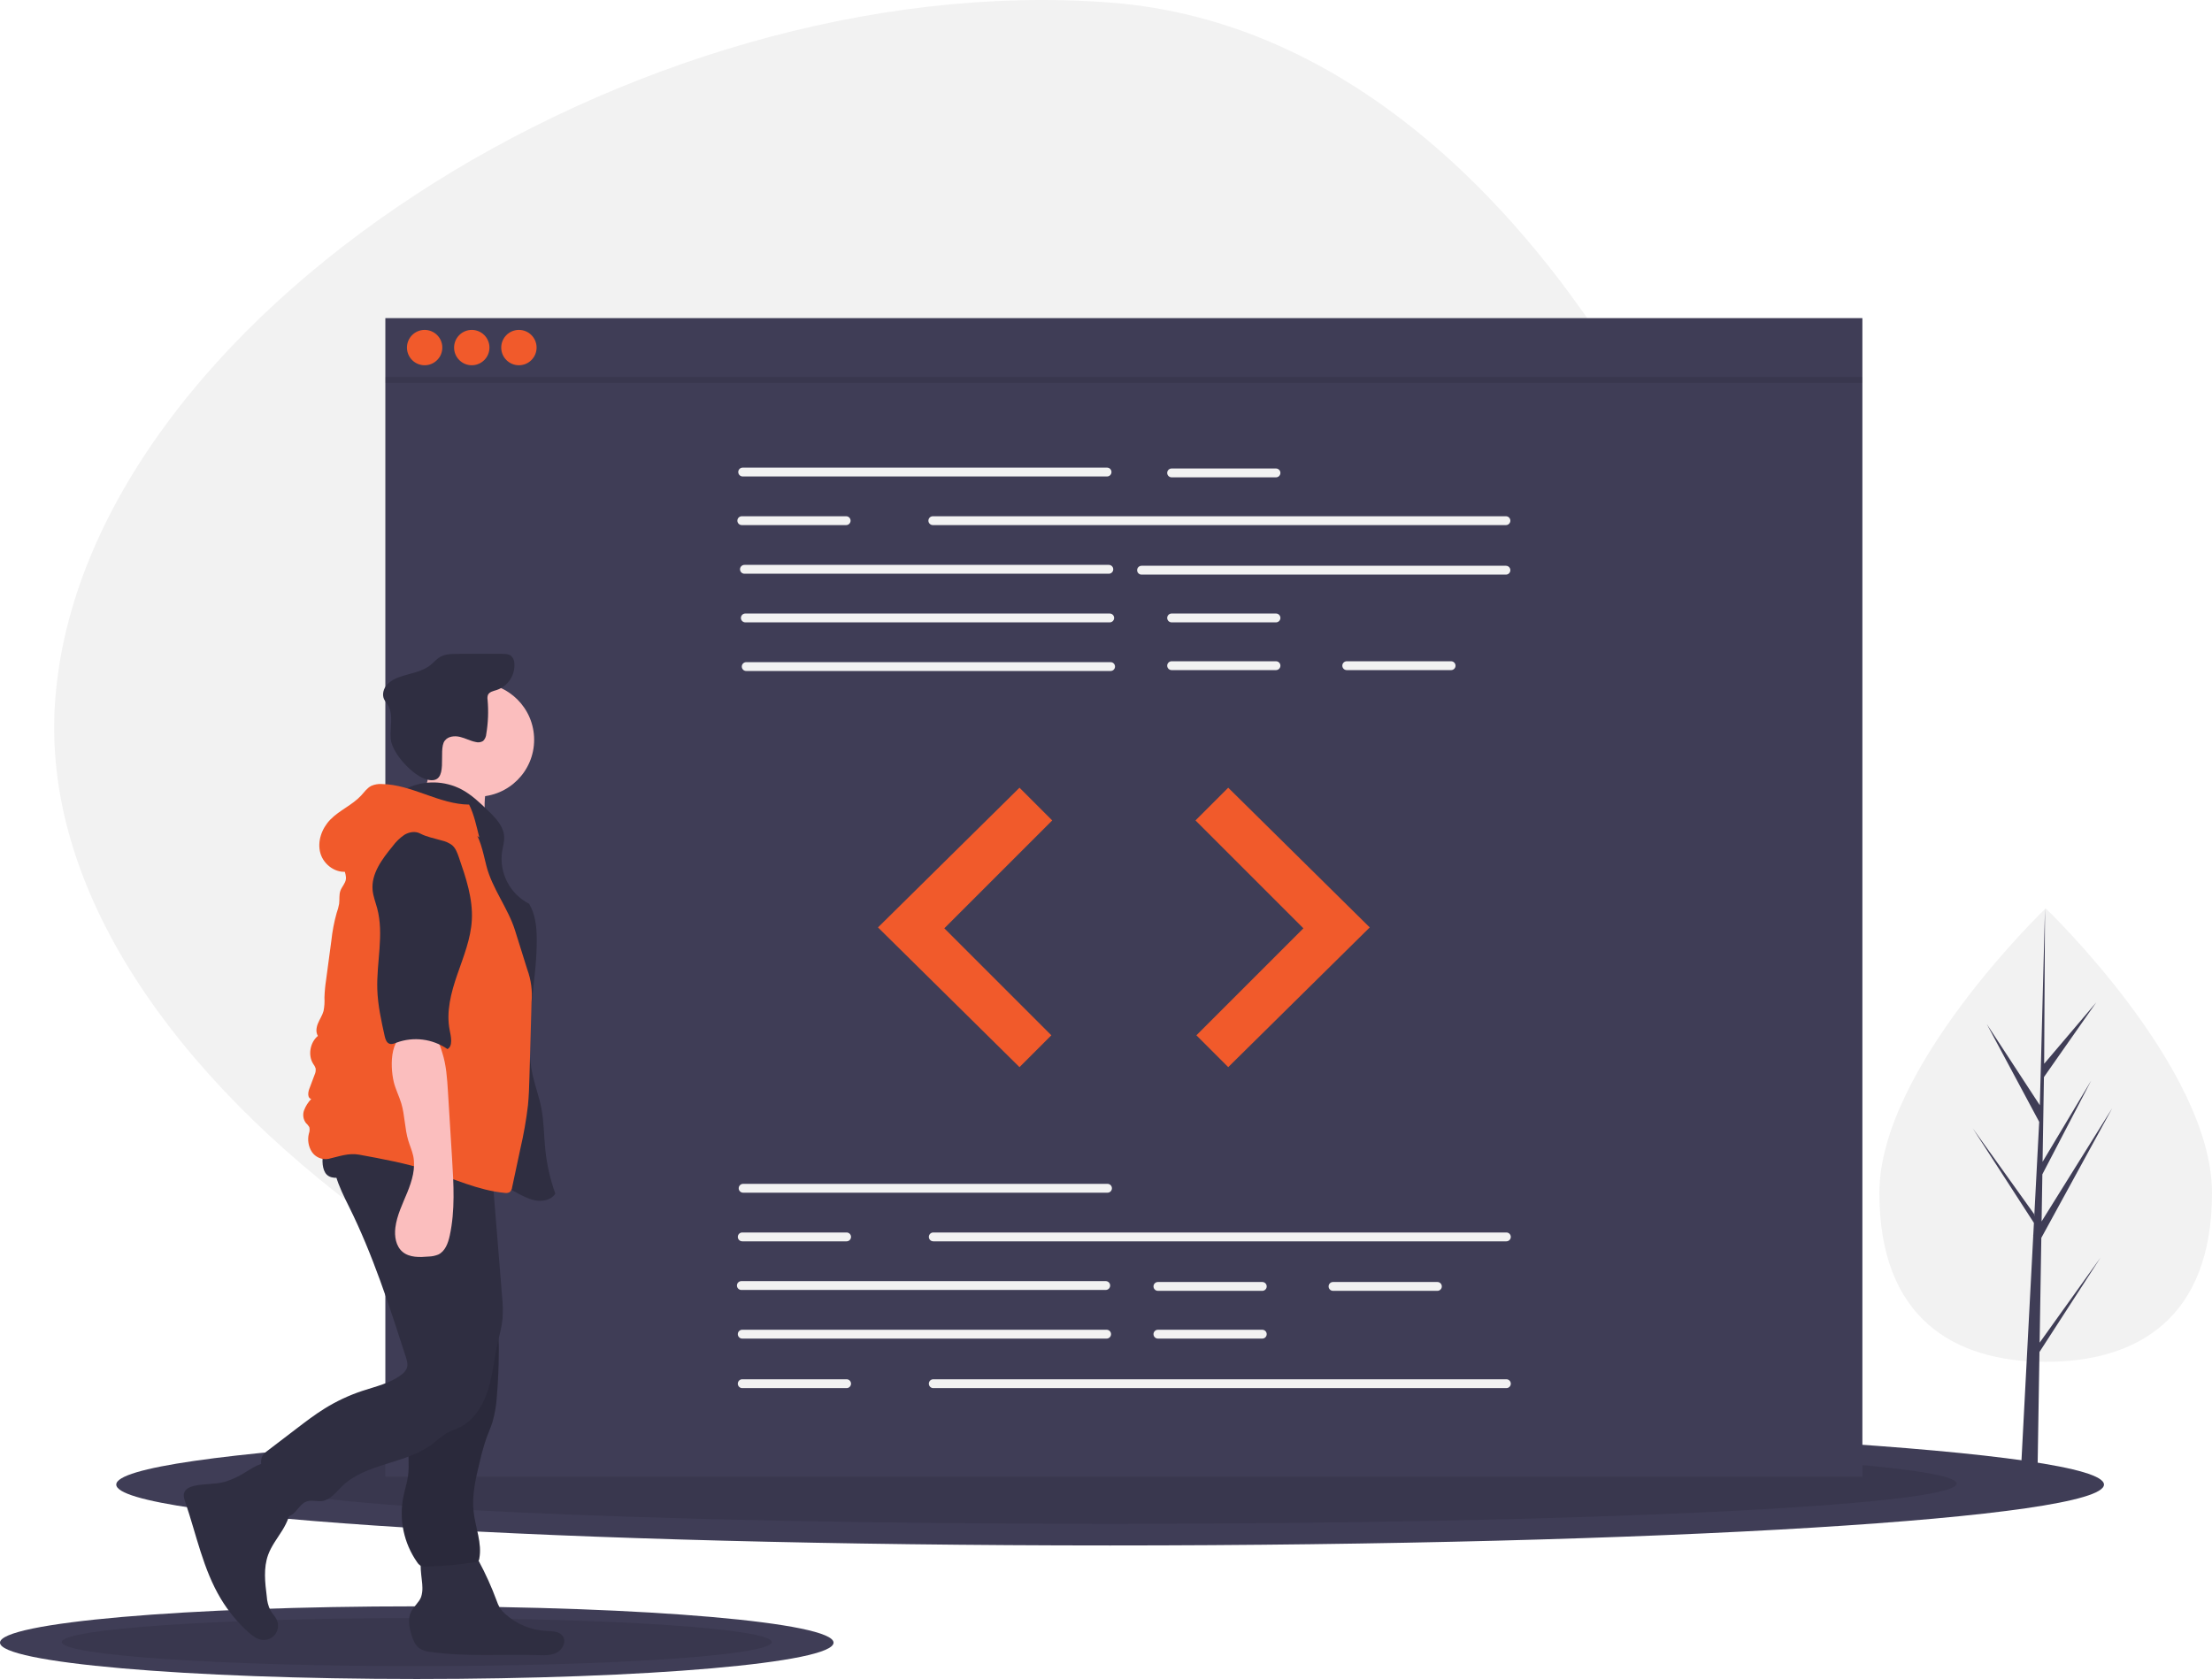
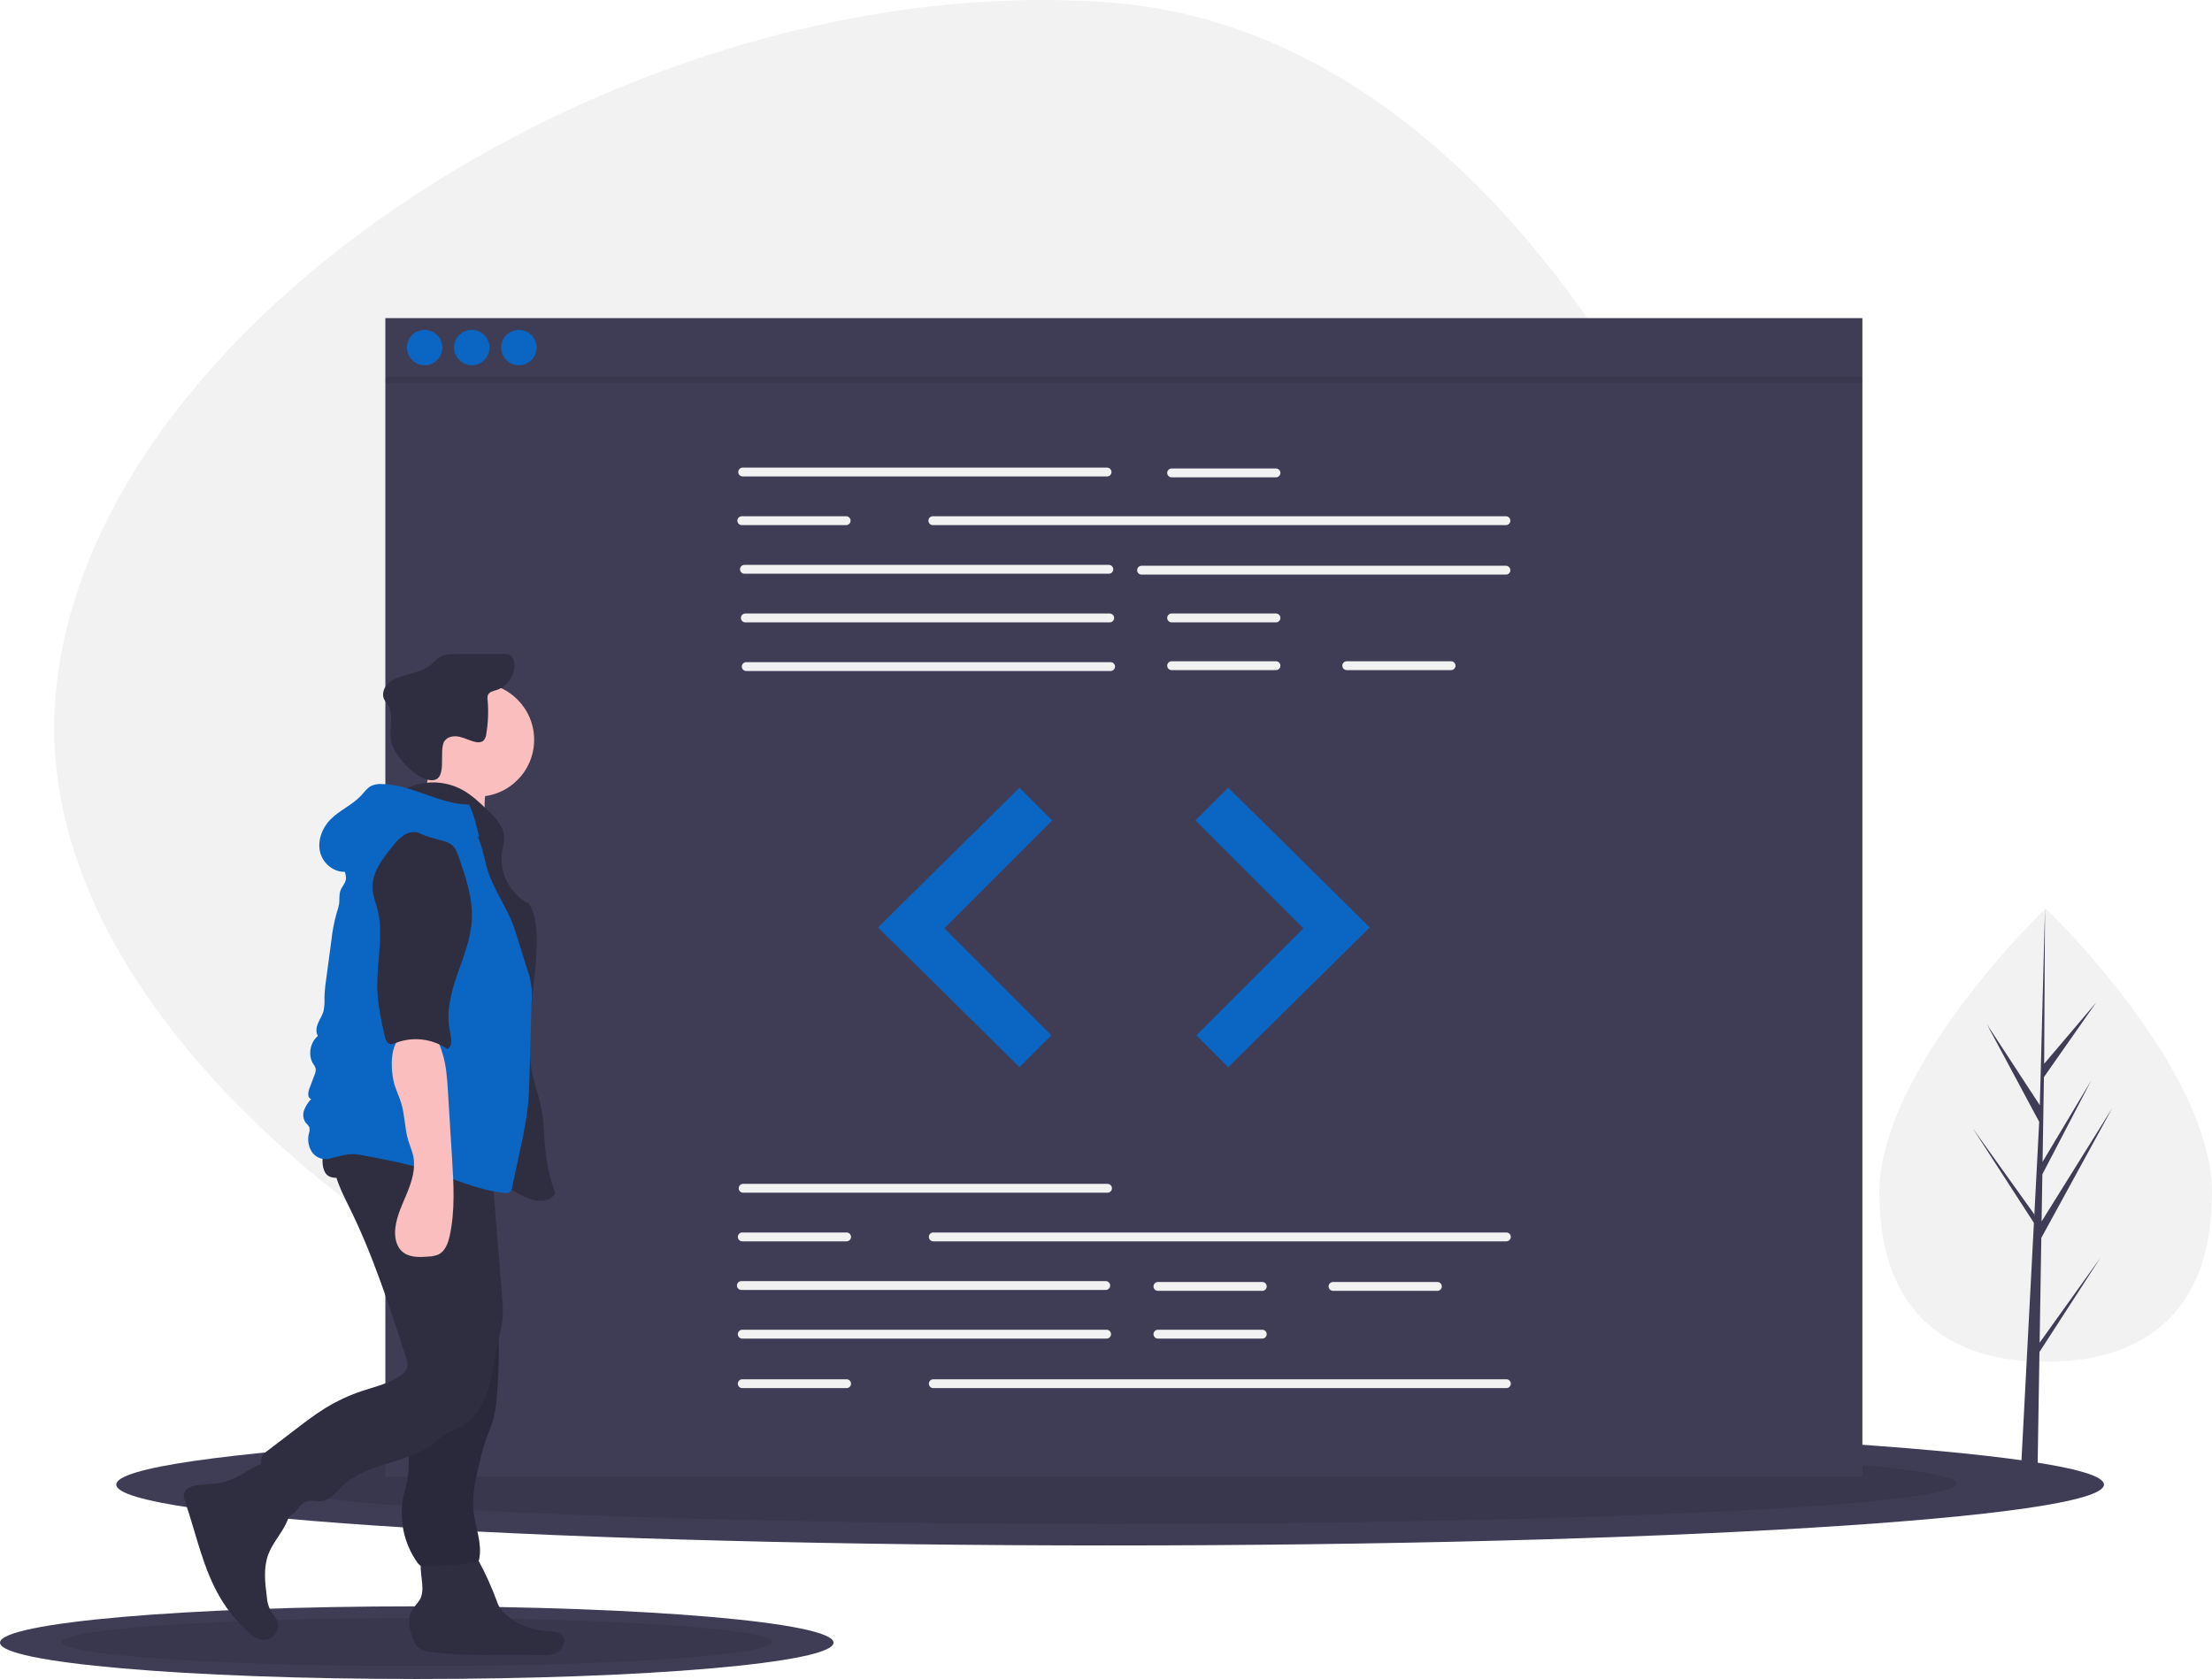
<svg xmlns="http://www.w3.org/2000/svg" id="a594ac37-6d44-4297-8862-1cbd9c01c0b7" data-name="Layer 1" width="1126.194" height="855" viewBox="0 0 1126.194 855">
  <path d="M581.768,778.438C339.369,759.991,50.297,572.172,65.014,378.781S359.7,5.358,602.099,23.805,984.031,403.667,969.314,597.058,824.166,796.885,581.768,778.438Z" transform="translate(-36.90323 -22.5)" fill="#f2f2f2" />
  <ellipse cx="565.194" cy="756" rx="506" ry="31" fill="#3f3d56" />
  <ellipse cx="565.194" cy="755.5" rx="431" ry="20.5" opacity="0.1" />
  <ellipse cx="212.194" cy="836.5" rx="212.194" ry="18.5" fill="#3f3d56" />
  <ellipse cx="212.194" cy="836.202" rx="180.742" ry="12.234" opacity="0.1" />
  <rect x="196.194" y="162" width="752" height="590" fill="#3f3d56" />
  <path d="M600.541,265.129H415.024a2.251,2.251,0,1,1,0-4.503H600.541a2.251,2.251,0,0,1,0,4.503Z" transform="translate(-36.90323 -22.5)" fill="#f2f2f2" />
  <path d="M803.62,289.895H511.835a2.251,2.251,0,0,1,0-4.503H803.62a2.251,2.251,0,1,1,0,4.503Z" transform="translate(-36.90323 -22.5)" fill="#f2f2f2" />
  <path d="M601.442,314.661H415.924a2.251,2.251,0,1,1,0-4.503H601.442a2.251,2.251,0,1,1,0,4.503Z" transform="translate(-36.90323 -22.5)" fill="#f2f2f2" />
  <path d="M803.62,315.111H618.102a2.251,2.251,0,0,1,0-4.503H803.62a2.251,2.251,0,1,1,0,4.503Z" transform="translate(-36.90323 -22.5)" fill="#f2f2f2" />
  <path d="M601.892,339.426H416.374a2.251,2.251,0,0,1,0-4.503H601.892a2.251,2.251,0,1,1,0,4.503Z" transform="translate(-36.90323 -22.5)" fill="#f2f2f2" />
  <path d="M602.342,364.192H416.825a2.251,2.251,0,0,1,0-4.503H602.342a2.251,2.251,0,1,1,0,4.503Z" transform="translate(-36.90323 -22.5)" fill="#f2f2f2" />
  <path d="M686.546,265.579H633.412a2.251,2.251,0,0,1,0-4.503h53.134a2.251,2.251,0,1,1,0,4.503Z" transform="translate(-36.90323 -22.5)" fill="#f2f2f2" />
  <path d="M686.546,339.426H633.412a2.251,2.251,0,0,1,0-4.503h53.134a2.251,2.251,0,1,1,0,4.503Z" transform="translate(-36.90323 -22.5)" fill="#f2f2f2" />
  <path d="M686.546,363.742H633.412a2.251,2.251,0,1,1,0-4.503h53.134a2.251,2.251,0,1,1,0,4.503Z" transform="translate(-36.90323 -22.5)" fill="#f2f2f2" />
  <path d="M775.702,363.742H722.569a2.251,2.251,0,0,1,0-4.503h53.134a2.251,2.251,0,1,1,0,4.503Z" transform="translate(-36.90323 -22.5)" fill="#f2f2f2" />
  <path d="M467.707,289.895H414.573a2.251,2.251,0,0,1,0-4.503h53.134a2.251,2.251,0,0,1,0,4.503Z" transform="translate(-36.90323 -22.5)" fill="#f2f2f2" />
  <path d="M600.766,629.861H415.249a2.251,2.251,0,0,1,0-4.503H600.766a2.251,2.251,0,0,1,0,4.503Z" transform="translate(-36.90323 -22.5)" fill="#f2f2f2" />
  <path d="M599.866,679.392H414.348a2.251,2.251,0,1,1,0-4.503H599.866a2.251,2.251,0,0,1,0,4.503Z" transform="translate(-36.90323 -22.5)" fill="#f2f2f2" />
  <path d="M600.316,704.158H414.798a2.251,2.251,0,1,1,0-4.503H600.316a2.251,2.251,0,1,1,0,4.503Z" transform="translate(-36.90323 -22.5)" fill="#f2f2f2" />
  <path d="M679.566,679.842H626.433a2.251,2.251,0,0,1,0-4.503h53.134a2.251,2.251,0,0,1,0,4.503Z" transform="translate(-36.90323 -22.5)" fill="#f2f2f2" />
  <path d="M679.566,704.158H626.433a2.251,2.251,0,0,1,0-4.503h53.134a2.251,2.251,0,1,1,0,4.503Z" transform="translate(-36.90323 -22.5)" fill="#f2f2f2" />
  <path d="M768.723,679.842H715.589a2.251,2.251,0,1,1,0-4.503h53.134a2.251,2.251,0,0,1,0,4.503Z" transform="translate(-36.90323 -22.5)" fill="#f2f2f2" />
  <path d="M803.845,654.626H512.06a2.251,2.251,0,0,1,0-4.503H803.845a2.251,2.251,0,0,1,0,4.503Z" transform="translate(-36.90323 -22.5)" fill="#f2f2f2" />
  <path d="M467.932,654.626H414.798a2.251,2.251,0,0,1,0-4.503H467.932a2.251,2.251,0,0,1,0,4.503Z" transform="translate(-36.90323 -22.5)" fill="#f2f2f2" />
  <path d="M803.845,729.374H512.06a2.251,2.251,0,1,1,0-4.503H803.845a2.251,2.251,0,0,1,0,4.503Z" transform="translate(-36.90323 -22.5)" fill="#f2f2f2" />
  <path d="M467.932,729.374H414.798a2.251,2.251,0,1,1,0-4.503H467.932a2.251,2.251,0,1,1,0,4.503Z" transform="translate(-36.90323 -22.5)" fill="#f2f2f2" />
-   <polygon points="519.06 401.13 447.014 472.275 519.06 543.42 535.27 527.21 480.786 472.725 535.72 417.79 519.06 401.13" fill="#F15A2B" />
-   <polygon points="625.327 401.13 697.373 472.275 625.327 543.42 609.117 527.21 663.602 472.725 608.667 417.79 625.327 401.13" fill="#F15A2B" />
-   <circle cx="216.194" cy="177" r="9" fill="#F15A2B" />
-   <circle cx="240.194" cy="177" r="9" fill="#F15A2B" />
-   <circle cx="264.194" cy="177" r="9" fill="#F15A2B" />
+   <polygon points="519.06 401.13 447.014 472.275 519.06 543.42 535.27 527.21 480.786 472.725 535.72 417.79 519.06 401.13" fill="#0A66C2" />
+   <polygon points="625.327 401.13 697.373 472.275 625.327 543.42 609.117 527.21 663.602 472.725 608.667 417.79 625.327 401.13" fill="#0A66C2" />
+   <circle cx="216.194" cy="177" r="9" fill="#0A66C2" />
+   <circle cx="240.194" cy="177" r="9" fill="#0A66C2" />
+   <circle cx="264.194" cy="177" r="9" fill="#0A66C2" />
  <rect x="196.194" y="192" width="752" height="3" opacity="0.1" />
  <path d="M1163.097,629.954c0,63.771-37.911,86.038-84.676,86.038s-84.676-22.266-84.676-86.038,84.676-144.898,84.676-144.898S1163.097,566.182,1163.097,629.954Z" transform="translate(-36.90323 -22.5)" fill="#f2f2f2" />
  <polygon points="1038.433 683.736 1039.3 630.365 1075.391 564.338 1039.436 621.993 1039.826 597.995 1064.699 550.226 1039.929 591.645 1039.929 591.645 1040.63 548.484 1067.265 510.453 1040.74 541.697 1041.178 462.556 1038.425 567.325 1038.651 563.003 1011.571 521.552 1038.217 571.3 1035.694 619.503 1035.619 618.223 1004.4 574.602 1035.524 622.743 1035.209 628.771 1035.152 628.862 1035.178 629.357 1028.776 751.653 1037.329 751.653 1038.355 688.485 1069.404 640.461 1038.433 683.736" fill="#3f3d56" />
  <path d="M159.525,773.591a43.126,43.126,0,0,1-8.178,3.503c-5.079,1.387-10.507.878-15.637,2.063-2.1.485-4.386,1.499-5.054,3.549-.49,1.503.043,3.127.553,4.623,5.669,16.62,9.085,34.266,18.125,49.321a74.641,74.641,0,0,0,13.993,16.988c2.055,1.852,4.384,3.664,7.135,3.955a7.248,7.248,0,0,0,7.371-10.182c-.811-1.801-2.317-3.196-3.289-4.916a18.757,18.757,0,0,1-1.819-6.991c-.893-7.108-1.754-14.538.709-21.265,1.652-4.512,4.682-8.359,7.206-12.447s4.622-8.772,4.06-13.544c-.383-3.257-1.972-6.237-3.65-9.054-1.681-2.823-5.005-10.408-8.383-11.35C169.16,766.864,162.583,772.024,159.525,773.591Z" transform="translate(-36.90323 -22.5)" fill="#2f2e41" />
  <path d="M251.96,831a14.019,14.019,0,0,1-.663,4.745c-1.058,2.793-3.681,4.706-5.036,7.367-1.885,3.701-1.031,8.174.218,12.135.783,2.483,1.81,5.067,3.912,6.603a12.893,12.893,0,0,0,5.954,1.907c18.036,2.496,36.358,1.064,54.559,1.587,3.317.095,6.829.211,9.725-1.41s4.686-5.697,2.717-8.368c-1.769-2.399-5.265-2.376-8.242-2.518a33.912,33.912,0,0,1-20.913-8.615,15.112,15.112,0,0,1-2.933-3.377,20.753,20.753,0,0,1-1.534-3.518,156.799,156.799,0,0,0-9.084-20.119c-.979-1.815-2.087-3.705-3.906-4.676a10.323,10.323,0,0,0-4.239-.926c-4.536-.294-16.283-1.838-19.791,1.69C249.461,816.768,252.032,826.86,251.96,831Z" transform="translate(-36.90323 -22.5)" fill="#2f2e41" />
  <circle cx="242.971" cy="376.72" r="28.975" fill="#fbbebe" />
  <path d="M253.709,423.146c-1.723,4.614-4.647,8.947-8.9,11.43l40.075,8.175a42.453,42.453,0,0,1-.562-17.869,10.3,10.3,0,0,0,.24-4.409c-.754-2.907-4.026-4.307-6.955-4.974-7.314-1.667-13.782-2.561-20.579-5.792C254.95,413.263,255.241,419.045,253.709,423.146Z" transform="translate(-36.90323 -22.5)" fill="#fbbebe" />
  <path d="M244.474,423.727a31.338,31.338,0,0,1,27.313.714c5.138,2.707,9.392,6.794,13.572,10.826,3.853,3.717,7.962,7.972,8.236,13.319.132,2.59-.676,5.123-1.084,7.684a25.766,25.766,0,0,0,13.78,26.469c3.184,5.303,3.841,11.729,3.889,17.914.185,23.436-7.209,47.161-1.93,69.995,1.239,5.361,3.162,10.554,4.232,15.951,1.387,6.991,1.318,14.18,2.044,21.27a95.266,95.266,0,0,0,5.113,22.495c-1.744,2.774-5.374,3.837-8.642,3.613s-6.325-1.643-9.242-3.136c-14.123-7.227-27.059-16.757-41.687-22.9-9.678-4.064-19.987-6.595-29.376-11.288s-18.12-12.142-20.99-22.238c-1.241-4.365-1.318-8.965-1.385-13.503-.285-19.114-.55-38.436,3.61-57.094,3.669-16.454,10.741-32.194,12.284-48.981.502-5.464.513-11.314,3.566-15.873C232.091,432.52,241.409,430.851,244.474,423.727Z" transform="translate(-36.90323 -22.5)" fill="#2f2e41" />
  <path d="M263.395,399.629c1.707-2.227,5-2.531,7.728-1.872s5.243,2.064,7.997,2.599a4.675,4.675,0,0,0,3.743-.526,5.444,5.444,0,0,0,1.615-3.57,68.163,68.163,0,0,0,.671-17.38,5.147,5.147,0,0,1,.159-2.437c.682-1.643,2.763-2.035,4.462-2.562a13.316,13.316,0,0,0,9.013-13.633,5.421,5.421,0,0,0-1.657-3.741c-1.175-.958-2.82-1.016-4.336-1.029q-11.683-.094-23.367.006c-2.883.025-5.91.096-8.409,1.533-1.848,1.063-3.222,2.773-4.88,4.112-4.326,3.491-10.178,4.201-15.441,5.991a15.308,15.308,0,0,0-6.768,4.036c-1.75,2-2.592,4.973-1.493,7.393a26.252,26.252,0,0,0,1.887,2.904c3.105,4.964,1.038,11.403,1.501,17.24.579,7.288,11.365,19.112,18.679,20.836C266.308,422.311,259.486,404.414,263.395,399.629Z" transform="translate(-36.90323 -22.5)" fill="#2f2e41" />
  <path d="M247.037,719.183c.745,5.322,1.701,10.662,1.445,16.029-.357,7.494-3.059,14.714-3.559,22.199-.373,5.591.49,11.242-.287,16.791-.497,3.553-1.656,6.978-2.373,10.494a43.395,43.395,0,0,0,6.973,33.265,5.448,5.448,0,0,0,2.023,1.961,5.714,5.714,0,0,0,2.508.332,179.947,179.947,0,0,0,25.17-2.287,2.414,2.414,0,0,0,1.616-.713,2.266,2.266,0,0,0,.351-.954c1.544-7.936-1.977-15.893-2.872-23.928-.956-8.58,1.103-17.177,3.146-25.565a113.548,113.548,0,0,1,3.467-12.228c.988-2.697,2.181-5.321,3.037-8.063a61.46,61.46,0,0,0,2.202-13.203q.892-10.575.945-21.199a88.958,88.958,0,0,0-1.665-20.01c-1.878-8.338-5.724-16.081-9.536-23.73a15.029,15.029,0,0,0-5.618,2.67,125.38,125.38,0,0,1-15.35,8.481c-3.567,1.657-10.522,2.833-12.786,6.286-2.232,3.405-.792,10.351-.621,14.106Q245.694,709.584,247.037,719.183Z" transform="translate(-36.90323 -22.5)" fill="#2f2e41" />
  <path d="M247.037,719.183c.745,5.322,1.701,10.662,1.445,16.029-.357,7.494-3.059,14.714-3.559,22.199-.373,5.591.49,11.242-.287,16.791-.497,3.553-1.656,6.978-2.373,10.494a43.395,43.395,0,0,0,6.973,33.265,5.448,5.448,0,0,0,2.023,1.961,5.714,5.714,0,0,0,2.508.332,179.947,179.947,0,0,0,25.17-2.287,2.414,2.414,0,0,0,1.616-.713,2.266,2.266,0,0,0,.351-.954c1.544-7.936-1.977-15.893-2.872-23.928-.956-8.58,1.103-17.177,3.146-25.565a113.548,113.548,0,0,1,3.467-12.228c.988-2.697,2.181-5.321,3.037-8.063a61.46,61.46,0,0,0,2.202-13.203q.892-10.575.945-21.199a88.958,88.958,0,0,0-1.665-20.01c-1.878-8.338-5.724-16.081-9.536-23.73a15.029,15.029,0,0,0-5.618,2.67,125.38,125.38,0,0,1-15.35,8.481c-3.567,1.657-10.522,2.833-12.786,6.286-2.232,3.405-.792,10.351-.621,14.106Q245.694,709.584,247.037,719.183Z" transform="translate(-36.90323 -22.5)" opacity="0.1" />
  <path d="M207.864,605.518c-3.848,10.359,1.808,21.554,6.722,31.452,12.106,24.386,20.513,50.407,28.874,76.317.626,1.941,1.252,4.058.554,5.974a7.825,7.825,0,0,1-2.822,3.347c-5.765,4.379-13.107,5.939-19.975,8.23a90.184,90.184,0,0,0-18.943,8.88c-4.977,3.084-9.639,6.644-14.292,10.197l-14.812,11.312a9.903,9.903,0,0,0-2.476,2.397c-1.429,2.241-.843,5.167-.132,7.728a131.432,131.432,0,0,0,7.252,19.792,6.911,6.911,0,0,0,2.63,3.447c2.312,1.242,5.14-.405,6.905-2.347s3.292-4.359,5.781-5.193c2.486-.833,5.222.176,7.818-.189,4.199-.589,6.986-4.457,10.013-7.426,12.365-12.131,33.01-11.251,46.612-21.977a59.228,59.228,0,0,1,6.231-4.868c2.3-1.359,4.907-2.105,7.293-3.307,7.257-3.654,11.819-11.209,14.262-18.957s3.141-15.928,4.897-23.861c.908-4.101,2.103-8.158,2.507-12.338a66.094,66.094,0,0,0-.253-11.666L287.604,621.748c-.4-4.943-.8-9.892-1.576-14.791-14.577.521-29.143,1.108-43.728,1.28C230.695,608.374,218.876,609.186,207.864,605.518Z" transform="translate(-36.90323 -22.5)" fill="#2f2e41" />
  <path d="M202.506,619.721c1.977,3.18,6.79,3.114,10.104,1.371s5.889-4.673,9.211-6.401c4.464-2.323,9.746-2.235,14.776-2.093,7.964.225,16.025.464,23.687,2.647,7.925,2.257,15.64,6.603,23.834,5.736,1.426-.151,2.985-.56,3.761-1.766a5.544,5.544,0,0,0,.62-2.836l.268-7.159a6.464,6.464,0,0,0-.57-3.625,6.082,6.082,0,0,0-2.716-2.079c-11.663-5.646-24.965-6.697-37.915-7.141q-9.875-.338-19.757-.278c-5.591.034-12.303-.775-17.739.719C202.774,598.82,198.805,613.769,202.506,619.721Z" transform="translate(-36.90323 -22.5)" fill="#2f2e41" />
-   <path d="M275.742,432.226c-15.282-.135-29.131-10.223-44.412-10.468a11.514,11.514,0,0,0-5.393.93c-2.129,1.073-3.529,3.147-5.147,4.898-4.518,4.893-11.061,7.505-15.703,12.281-4.352,4.478-6.773,11.15-5.055,17.153s8.204,10.608,14.279,9.165A36.801,36.801,0,0,1,228.65,446.706a72.887,72.887,0,0,1,11.205-5.882c6.868-3.112,14.548-6.283,21.718-3.95a30.638,30.638,0,0,1,7.409,4.04l11.954,8.03C279.543,443.45,278.29,437.288,275.742,432.226Z" transform="translate(-36.90323 -22.5)" fill="#F15A2B" />
-   <path d="M212.552,460.874c-2.029,2.532.894,6.2.447,9.413-.297,2.135-2.054,3.765-2.786,5.793-.758,2.1-.356,4.427-.643,6.641a28.489,28.489,0,0,1-1.275,4.73,84.975,84.975,0,0,0-2.686,14.026l-2.675,19.976a75.681,75.681,0,0,0-.846,9.078,27.107,27.107,0,0,1-.452,6.787c-.592,2.183-1.904,4.093-2.786,6.175s-1.291,4.602-.099,6.524c-3.991,3.325-5.178,9.854-2.387,14.235a7.899,7.899,0,0,1,1.23,2.265,5.82,5.82,0,0,1-.542,3.34l-2.705,7.207c-.692,1.845-.911,4.653,1.014,5.074a17.006,17.006,0,0,0-3.651,5.767,6.866,6.866,0,0,0,.972,6.506,8.289,8.289,0,0,1,1.694,2.056,5.473,5.473,0,0,1-.196,3.243,11.906,11.906,0,0,0,1.473,9.333,8.371,8.371,0,0,0,8.418,3.609c5.41-1.22,10.272-3.147,15.728-2.146,11.746,2.155,23.53,4.32,34.906,7.952,12.984,4.145,25.556,10.224,39.126,11.5a3.798,3.798,0,0,0,2.617-.407,3.931,3.931,0,0,0,1.21-2.488q2.097-9.832,4.194-19.665a202.363,202.363,0,0,0,3.855-22.028c.477-4.781.614-9.589.749-14.392l1.081-38.231a38.197,38.197,0,0,0-2.2-16.62l-6.217-19.848c-3.548-11.327-11.688-21.371-14.586-32.882-1.834-7.285-3.189-15.103-8.108-20.781-7.012-8.095-19.145-9.354-29.764-7.962-4.797.629-9.636,1.714-13.785,4.202-4.798,2.877-8.333,7.409-11.753,11.836C218.305,454.343,215.436,457.276,212.552,460.874Z" transform="translate(-36.90323 -22.5)" fill="#F15A2B" />
+   <path d="M275.742,432.226c-15.282-.135-29.131-10.223-44.412-10.468a11.514,11.514,0,0,0-5.393.93c-2.129,1.073-3.529,3.147-5.147,4.898-4.518,4.893-11.061,7.505-15.703,12.281-4.352,4.478-6.773,11.15-5.055,17.153s8.204,10.608,14.279,9.165A36.801,36.801,0,0,1,228.65,446.706a72.887,72.887,0,0,1,11.205-5.882c6.868-3.112,14.548-6.283,21.718-3.95a30.638,30.638,0,0,1,7.409,4.04l11.954,8.03C279.543,443.45,278.29,437.288,275.742,432.226Z" transform="translate(-36.90323 -22.5)" fill="#0A66C2" />
+   <path d="M212.552,460.874c-2.029,2.532.894,6.2.447,9.413-.297,2.135-2.054,3.765-2.786,5.793-.758,2.1-.356,4.427-.643,6.641a28.489,28.489,0,0,1-1.275,4.73,84.975,84.975,0,0,0-2.686,14.026l-2.675,19.976a75.681,75.681,0,0,0-.846,9.078,27.107,27.107,0,0,1-.452,6.787c-.592,2.183-1.904,4.093-2.786,6.175s-1.291,4.602-.099,6.524c-3.991,3.325-5.178,9.854-2.387,14.235a7.899,7.899,0,0,1,1.23,2.265,5.82,5.82,0,0,1-.542,3.34l-2.705,7.207c-.692,1.845-.911,4.653,1.014,5.074a17.006,17.006,0,0,0-3.651,5.767,6.866,6.866,0,0,0,.972,6.506,8.289,8.289,0,0,1,1.694,2.056,5.473,5.473,0,0,1-.196,3.243,11.906,11.906,0,0,0,1.473,9.333,8.371,8.371,0,0,0,8.418,3.609c5.41-1.22,10.272-3.147,15.728-2.146,11.746,2.155,23.53,4.32,34.906,7.952,12.984,4.145,25.556,10.224,39.126,11.5a3.798,3.798,0,0,0,2.617-.407,3.931,3.931,0,0,0,1.21-2.488q2.097-9.832,4.194-19.665a202.363,202.363,0,0,0,3.855-22.028c.477-4.781.614-9.589.749-14.392l1.081-38.231a38.197,38.197,0,0,0-2.2-16.62l-6.217-19.848c-3.548-11.327-11.688-21.371-14.586-32.882-1.834-7.285-3.189-15.103-8.108-20.781-7.012-8.095-19.145-9.354-29.764-7.962-4.797.629-9.636,1.714-13.785,4.202-4.798,2.877-8.333,7.409-11.753,11.836C218.305,454.343,215.436,457.276,212.552,460.874Z" transform="translate(-36.90323 -22.5)" fill="#0A66C2" />
  <path d="M237.347,573.323c.875,3.773,2.712,7.251,3.837,10.957,1.884,6.209,1.724,12.896,3.605,19.106.789,2.606,1.933,5.109,2.5,7.773,1.321,6.211-.608,12.636-3.003,18.516s-5.313,11.678-6.091,17.98c-.548,4.438.239,9.45,3.66,12.331,3.552,2.99,8.713,2.788,13.339,2.39a14.016,14.016,0,0,0,4.841-1.008c3.538-1.674,5.028-5.86,5.855-9.685,2.771-12.819,1.98-26.106,1.174-39.197l-2.106-34.234c-.405-6.591-.84-13.318-2.871-19.646-.739-2.302-2.026-6.954-4.129-8.424-2.083-1.456-8.03-1.521-10.609-1.642C235.251,547.97,235.387,564.856,237.347,573.323Z" transform="translate(-36.90323 -22.5)" fill="#fbbebe" />
  <path d="M250.751,446.923c-2.471-1.294-5.584-.736-7.972.704a24.568,24.568,0,0,0-5.972,5.798c-5.339,6.517-10.991,13.995-10.199,22.382.297,3.145,1.501,6.121,2.317,9.172,3.579,13.38-.379,27.53.075,41.373.262,7.999,2.003,15.866,3.736,23.679.354,1.595.92,3.44,2.463,3.977,1.159.403,2.41-.115,3.557-.551A28.371,28.371,0,0,1,264.721,556.731c2.865-1.529,1.791-6.363,1.149-9.546-1.908-9.458.682-19.214,3.828-28.335s6.911-18.23,7.432-27.865c.591-10.916-3.029-21.571-6.6-31.903-.779-2.255-1.631-4.62-3.439-6.178a13.665,13.665,0,0,0-5.203-2.377C258.096,449.406,254.255,448.758,250.751,446.923Z" transform="translate(-36.90323 -22.5)" fill="#2f2e41" />
</svg>
